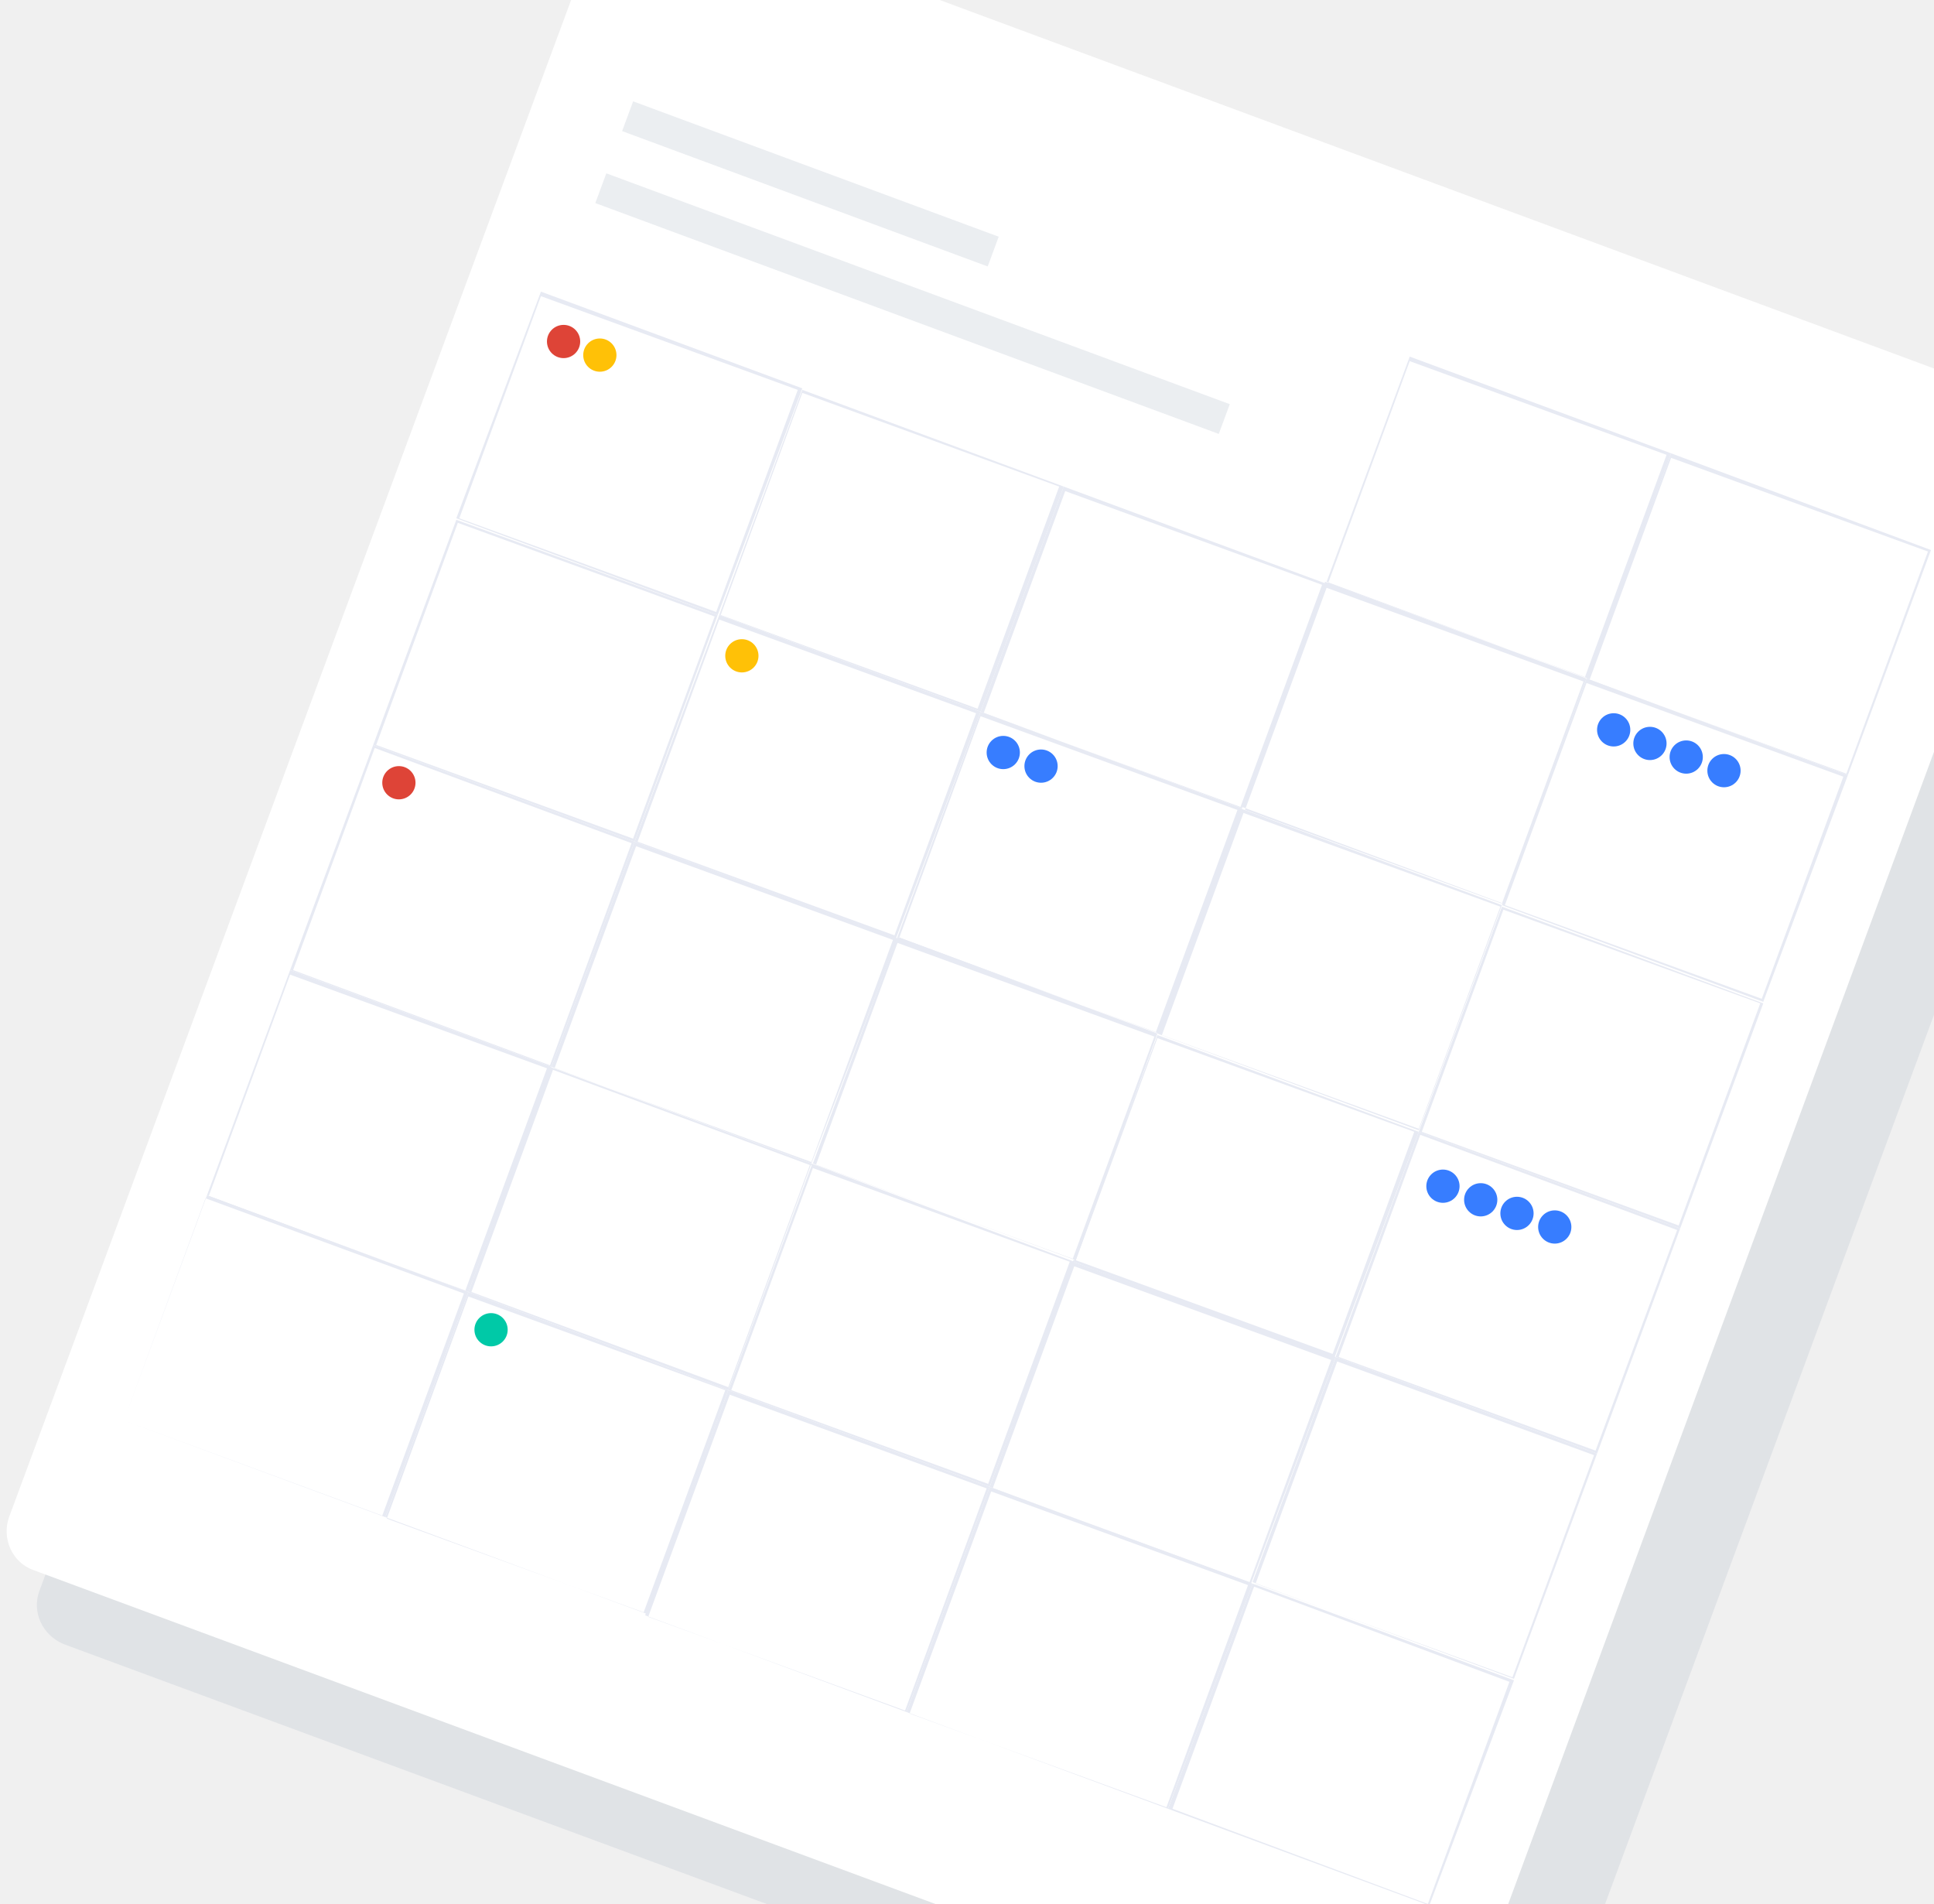
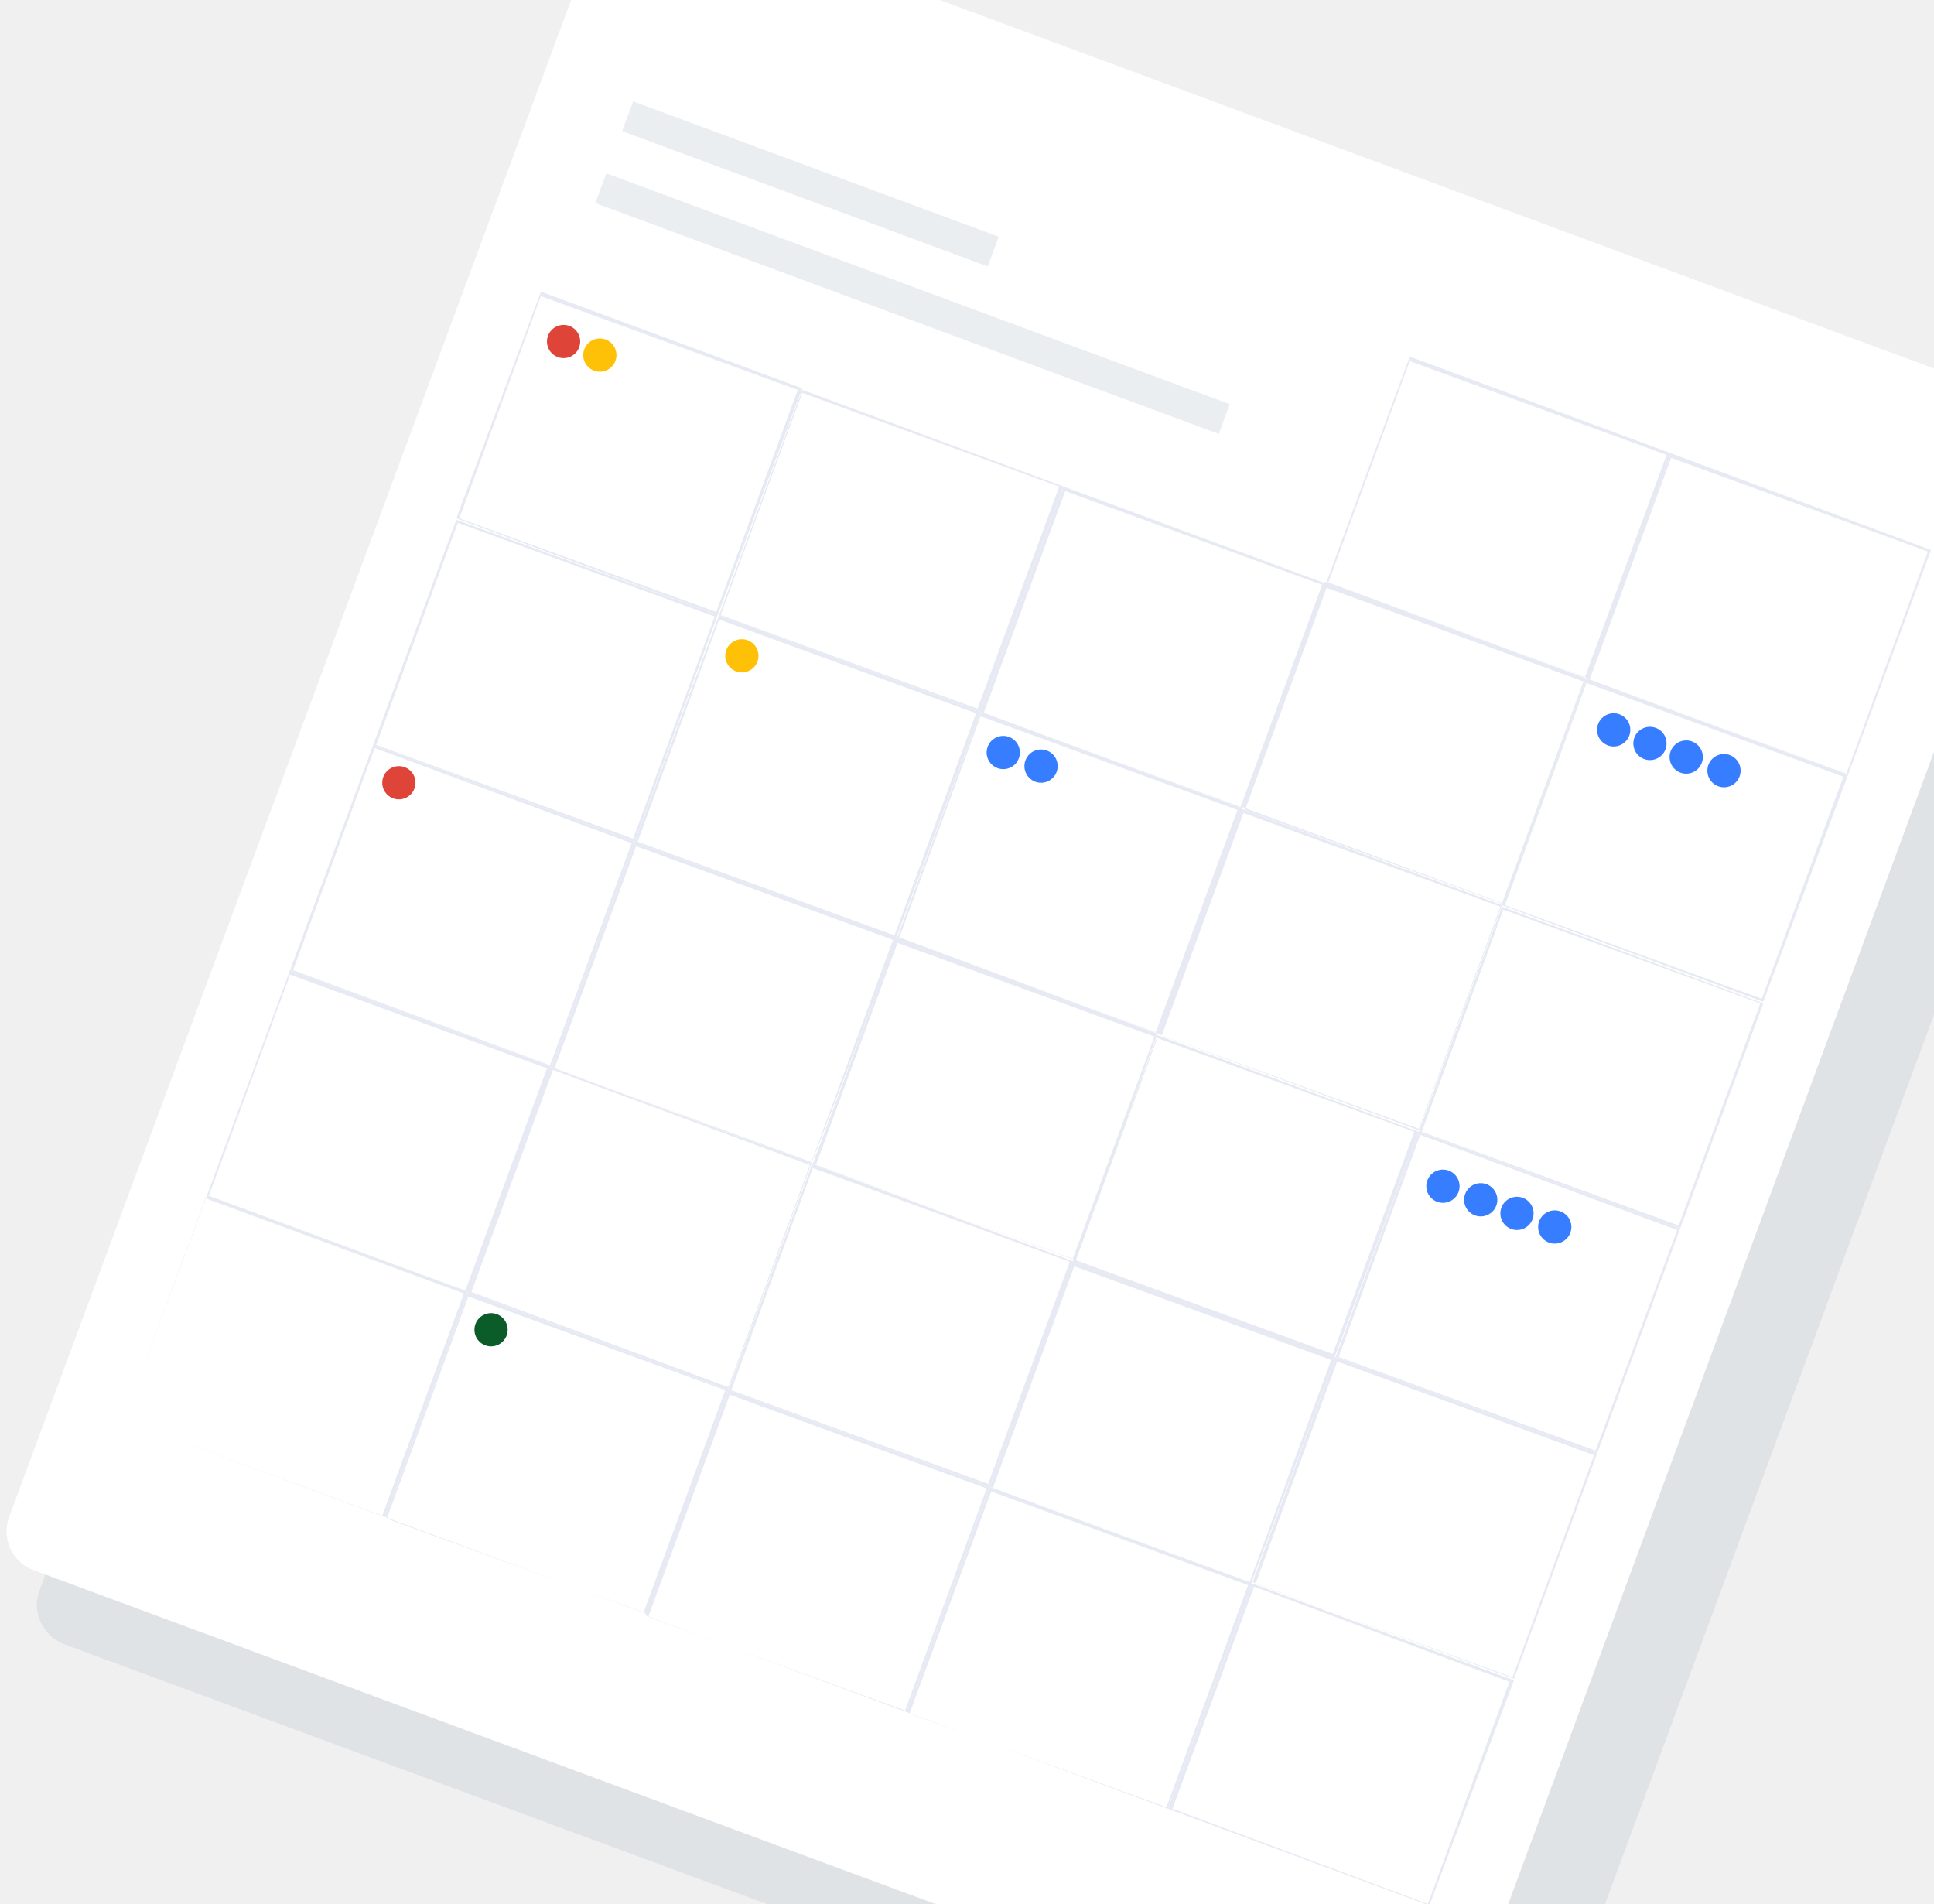
<svg xmlns="http://www.w3.org/2000/svg" version="1.1" id="Layer_1" x="0px" y="0px" viewBox="0 0 128 126" style="enable-background:new 0 0 128 126;" xml:space="preserve">
  <style type="text/css">
	.st0{opacity:0.3;fill:#BDC5D1;}
	.st1{fill:#FFFFFF;}
	.st2{fill:#E7EAF3;}
	.st3{fill:#DE4437;}
	.st4{fill:#FFC107;}
	.st5{fill:#377DFF;}
- 	.st6{fill:#00C9A7;}
+ 	.st6{fill:#0b5c29;}
</style>
  <path class="st0" d="M2.6,105.3L42.8-3.2c0.5-1.4,2.1-2.1,3.5-1.6L139,29.6c1.4,0.5,2.1,2.1,1.6,3.5l-40.1,108.4  c-0.5,1.4-2.1,2.1-3.5,1.6L4.2,108.8C2.8,108.2,2.1,106.7,2.6,105.3z" />
  <path class="st1" d="M0.6,100.4L39.8-5.4c0.5-1.4,2.1-2.1,3.5-1.6l90.4,33.5c1.4,0.5,2.1,2.1,1.6,3.5L96.2,135.8  c-0.5,1.4-2.1,2.1-3.5,1.6L2.2,103.9C0.8,103.4,0.1,101.8,0.6,100.4z" />
  <rect x="52.6" y="-0.7" transform="matrix(0.3472 -0.9378 0.9378 0.3472 23.5683 58.2474)" class="st0" width="2.1" height="25.8" />
  <rect x="59.3" y="-1.9" transform="matrix(0.3472 -0.9378 0.9378 0.3472 20.5927 69.7113)" class="st0" width="2.1" height="44" />
  <rect x="108.5" y="31.5" transform="matrix(0.3472 -0.9378 0.9378 0.3472 37.8573 135.7124)" class="st1" width="15.7" height="18.3" />
  <path class="st2" d="M127.6,36.5l-5.4,14.7l-17-6.2l5.4-14.7L127.6,36.5 M127.8,36.4L110.6,30L105,44.9l17.3,6.4L127.8,36.4z" />
  <rect x="91.2" y="25.2" transform="matrix(0.3472 -0.9378 0.9378 0.3472 32.4949 115.3003)" class="st1" width="15.7" height="18.3" />
  <path class="st2" d="M110.3,30.1l-5.4,14.7l-17-6.2l5.4-14.7L110.3,30.1 M110.6,30l-17.3-6.4l-5.5,14.9l17.3,6.4L110.6,30z" />
  <rect x="103" y="46.6" transform="matrix(0.3472 -0.9378 0.9378 0.3472 20.152 140.3681)" class="st1" width="15.7" height="18.3" />
  <path class="st2" d="M122,51.4l-5.4,14.7l-17-6.2l5.4-14.7L122,51.4 M122.3,51.3L105,44.9l-5.6,15l17.3,6.4L122.3,51.3z" />
  <rect x="85.7" y="40.1" transform="matrix(0.3472 -0.9378 0.9378 0.3472 14.8897 119.9301)" class="st1" width="15.7" height="18.3" />
  <path class="st2" d="M104.8,45.1l-5.4,14.7l-17-6.2l5.4-14.7L104.8,45.1 M105,44.9l-17.3-6.4l-5.5,14.9l17.3,6.4L105,44.9z" />
  <rect x="68.4" y="33.7" transform="matrix(0.3472 -0.9378 0.9378 0.3472 9.6273 99.4921)" class="st1" width="15.7" height="18.3" />
  <path class="st2" d="M87.5,38.7l-5.4,14.7l-17-6.2l5.4-14.7L87.5,38.7 M87.7,38.6l-17.3-6.4l-5.5,14.9l17.3,6.4L87.7,38.6z" />
  <rect x="51.1" y="27.3" transform="matrix(0.3472 -0.9378 0.9378 0.3472 4.365 79.0541)" class="st1" width="15.7" height="18.3" />
  <path class="st2" d="M70.1,32.2l-5.4,14.7l-17-6.2L53.1,26L70.1,32.2 M70.4,32.2l-17.3-6.4l-5.5,14.9l17.3,6.4L70.4,32.2z" />
  <rect x="33.8" y="20.9" transform="matrix(0.3472 -0.9378 0.9378 0.3472 -0.9973 58.642)" class="st1" width="15.7" height="18.3" />
  <path class="st2" d="M52.8,25.8l-5.4,14.7l-17-6.2l5.4-14.7L52.8,25.8 M53.1,25.7l-17.3-6.4l-5.6,15l17.3,6.4L53.1,25.7z" />
  <rect x="97.5" y="61.5" transform="matrix(0.3472 -0.9378 0.9378 0.3472 2.5208 144.8978)" class="st1" width="15.7" height="18.3" />
  <path class="st2" d="M116.5,66.4l-5.4,14.7l-17-6.2l5.4-14.7L116.5,66.4 M116.7,66.4l-17.3-6.4l-5.5,14.9l17.3,6.4L116.7,66.4z" />
  <rect x="80.2" y="55.1" transform="matrix(0.3472 -0.9378 0.9378 0.3472 -2.7415 124.4598)" class="st1" width="15.7" height="18.3" />
  <path class="st2" d="M99.3,60l-5.4,14.7l-17-6.2l5.4-14.7L99.3,60 M99.4,59.9l-17.3-6.4l-5.5,14.9l17.3,6.4L99.4,59.9z" />
  <rect x="62.8" y="48.6" transform="matrix(0.3472 -0.9378 0.9378 0.3472 -8.0038 104.0218)" class="st1" width="15.7" height="18.3" />
  <path class="st2" d="M81.9,53.6l-5.4,14.7l-17-6.2l5.4-14.7L81.9,53.6 M82.2,53.5l-17.3-6.4L59.4,62l17.3,6.4L82.2,53.5z" />
  <rect x="45.6" y="42.3" transform="matrix(0.3472 -0.9378 0.9378 0.3472 -13.3403 83.7097)" class="st1" width="15.7" height="18.3" />
  <path class="st2" d="M64.6,47.2l-5.4,14.7l-17-6.2l5.4-14.7L64.6,47.2 M64.9,47.1l-17.3-6.4l-5.6,15l17.3,6.4L64.9,47.1z" />
  <rect x="28.3" y="35.9" transform="matrix(0.3472 -0.9378 0.9378 0.3472 -18.6025 63.2717)" class="st1" width="15.7" height="18.3" />
  <path class="st2" d="M47.3,40.8l-5.4,14.7l-17-6.2l5.4-14.7L47.3,40.8 M47.5,40.7l-17.3-6.3l-5.5,14.9L42,55.7L47.5,40.7z" />
  <rect x="91.9" y="76.4" transform="matrix(0.3472 -0.9378 0.9378 0.3472 -15.1103 149.4276)" class="st1" width="15.7" height="18.3" />
  <path class="st2" d="M111,81.4L105.6,96l-17-6.2L94,75.1L111,81.4 M111.2,81.3l-17.3-6.4l-5.5,14.9l17.3,6.4L111.2,81.3z" />
  <rect x="74.7" y="70" transform="matrix(0.3472 -0.9378 0.9378 0.3472 -20.3468 129.0896)" class="st1" width="15.7" height="18.3" />
  <path class="st2" d="M93.6,74.9l-5.4,14.7l-17-6.2l5.4-14.7L93.6,74.9 M93.9,74.9l-17.3-6.4l-5.6,15l17.3,6.4L93.9,74.9z" />
  <rect x="57.3" y="63.7" transform="matrix(0.3472 -0.9378 0.9378 0.3472 -25.7091 108.6775)" class="st1" width="15.7" height="18.3" />
  <path class="st2" d="M76.4,68.6l-5.4,14.7l-17-6.2l5.4-14.7L76.4,68.6 M76.6,68.4L59.4,62l-5.6,15l17.4,6.4L76.6,68.4z" />
  <rect x="40" y="57.2" transform="matrix(0.3472 -0.9378 0.9378 0.3472 -30.9714 88.2395)" class="st1" width="15.7" height="18.3" />
  <path class="st2" d="M59.1,62.2l-5.4,14.7l-17-6.2L42.1,56L59.1,62.2 M59.4,62.1L42,55.7l-5.5,14.9L53.7,77L59.4,62.1z" />
  <rect x="22.7" y="50.8" transform="matrix(0.3472 -0.9378 0.9378 0.3472 -36.2337 67.8015)" class="st1" width="15.7" height="18.3" />
  <path class="st2" d="M41.8,55.8l-5.4,14.7l-17-6.3l5.4-14.7L41.8,55.8 M42,55.7l-17.3-6.4l-5.5,14.9l17.3,6.4L42,55.7z" />
  <rect x="86.4" y="91.4" transform="matrix(0.3472 -0.9378 0.9378 0.3472 -32.6974 154.0729)" class="st1" width="15.7" height="18.3" />
  <path class="st2" d="M105.5,96.3l-5.4,14.7l-17-6.2l5.4-14.7L105.5,96.3 M105.7,96.2l-17.3-6.4l-5.5,14.9l17.3,6.4L105.7,96.2z" />
  <rect x="69.1" y="84.9" transform="matrix(0.3472 -0.9378 0.9378 0.3472 -37.9598 133.6348)" class="st1" width="15.7" height="18.3" />
  <path class="st2" d="M88.1,90l-5.4,14.7l-17-6.2l5.4-14.7L88.1,90 M88.4,89.8L71,83.5l-5.5,14.9l17.3,6.4L88.4,89.8z" />
  <rect x="51.8" y="78.6" transform="matrix(0.3472 -0.9378 0.9378 0.3472 -43.3222 113.2227)" class="st1" width="15.7" height="18.3" />
  <path class="st2" d="M70.8,83.5l-5.4,14.7l-17-6.2l5.4-14.7L70.8,83.5 M71.1,83.5L53.7,77L48.2,92l17.3,6.4L71.1,83.5z" />
  <rect x="34.5" y="72.2" transform="matrix(0.3472 -0.9378 0.9378 0.3472 -48.5845 92.7848)" class="st1" width="15.7" height="18.3" />
  <path class="st2" d="M53.6,77.1l-5.4,14.7l-17-6.3l5.4-14.7L53.6,77.1 M53.7,77l-17.3-6.4L31,85.5L48.2,92L53.7,77z" />
  <rect x="17.2" y="65.7" transform="matrix(0.3472 -0.9378 0.9378 0.3472 -53.8468 72.3468)" class="st1" width="15.7" height="18.3" />
  <path class="st2" d="M36.2,70.7l-5.4,14.7l-17-6.2l5.4-14.7L36.2,70.7 M36.5,70.6l-17.3-6.4l-5.5,14.9L31,85.5L36.5,70.6z" />
  <rect x="80.9" y="106.3" transform="matrix(0.3472 -0.9378 0.9378 0.3472 -50.3287 158.6026)" class="st1" width="15.7" height="18.3" />
  <path class="st2" d="M99.9,111.3L94.5,126l-16.9-6.3L83,105L99.9,111.3 M100.2,111.2l-17.3-6.4l-5.6,14.9l17.3,6.4L100.2,111.2z" />
  <rect x="63.5" y="100" transform="matrix(0.3472 -0.9378 0.9378 0.3472 -55.691 138.1905)" class="st1" width="15.7" height="18.3" />
  <path class="st2" d="M82.6,104.9l-5.4,14.7l-17-6.2l5.4-14.7L82.6,104.9 M82.9,104.8l-17.4-6.4L60,113.3l17.3,6.4L82.9,104.8z" />
  <rect x="46.2" y="93.5" transform="matrix(0.3472 -0.9378 0.9378 0.3472 -60.9533 117.7525)" class="st1" width="15.7" height="18.3" />
  <path class="st2" d="M65.3,98.5l-5.4,14.7l-17-6.2l5.4-14.7L65.3,98.5 M65.5,98.4L48.2,92l-5.5,14.9l17.3,6.4L65.5,98.4z" />
  <rect x="28.9" y="87.1" transform="matrix(0.3472 -0.9378 0.9378 0.3472 -66.2157 97.3144)" class="st1" width="15.7" height="18.3" />
  <path class="st2" d="M48,92l-5.4,14.7l-17-6.2L31,85.8L48,92 M48.2,92L31,85.5l-5.5,14.9l17.3,6.4L48.2,92z" />
  <rect x="11.7" y="80.8" transform="matrix(0.3472 -0.9378 0.9378 0.3472 -71.5521 77.0024)" class="st1" width="15.7" height="18.3" />
  <path class="st2" d="M30.7,85.6l-5.4,14.7L8.2,94l5.4-14.7L30.7,85.6 M31,85.5l-17.3-6.4L8.2,94l17.3,6.4L31,85.5z" />
  <circle class="st3" cx="37.3" cy="22.6" r="1.1" />
  <circle class="st4" cx="39.7" cy="23.5" r="1.1" />
  <circle class="st5" cx="66.4" cy="49.8" r="1.1" />
  <circle class="st5" cx="68.9" cy="50.7" r="1.1" />
  <circle class="st5" cx="106.8" cy="48.3" r="1.1" />
  <circle class="st5" cx="109.2" cy="49.2" r="1.1" />
  <circle class="st5" cx="111.6" cy="50.1" r="1.1" />
  <circle class="st5" cx="114.1" cy="51" r="1.1" />
  <circle class="st5" cx="95.5" cy="78.5" r="1.1" />
  <circle class="st5" cx="98" cy="79.4" r="1.1" />
  <circle class="st5" cx="100.4" cy="80.3" r="1.1" />
  <circle class="st5" cx="102.9" cy="81.2" r="1.1" />
  <circle class="st4" cx="49.1" cy="43.4" r="1.1" />
  <circle class="st3" cx="26.4" cy="51.8" r="1.1" />
  <circle class="st6" cx="32.5" cy="88" r="1.1" />
</svg>
